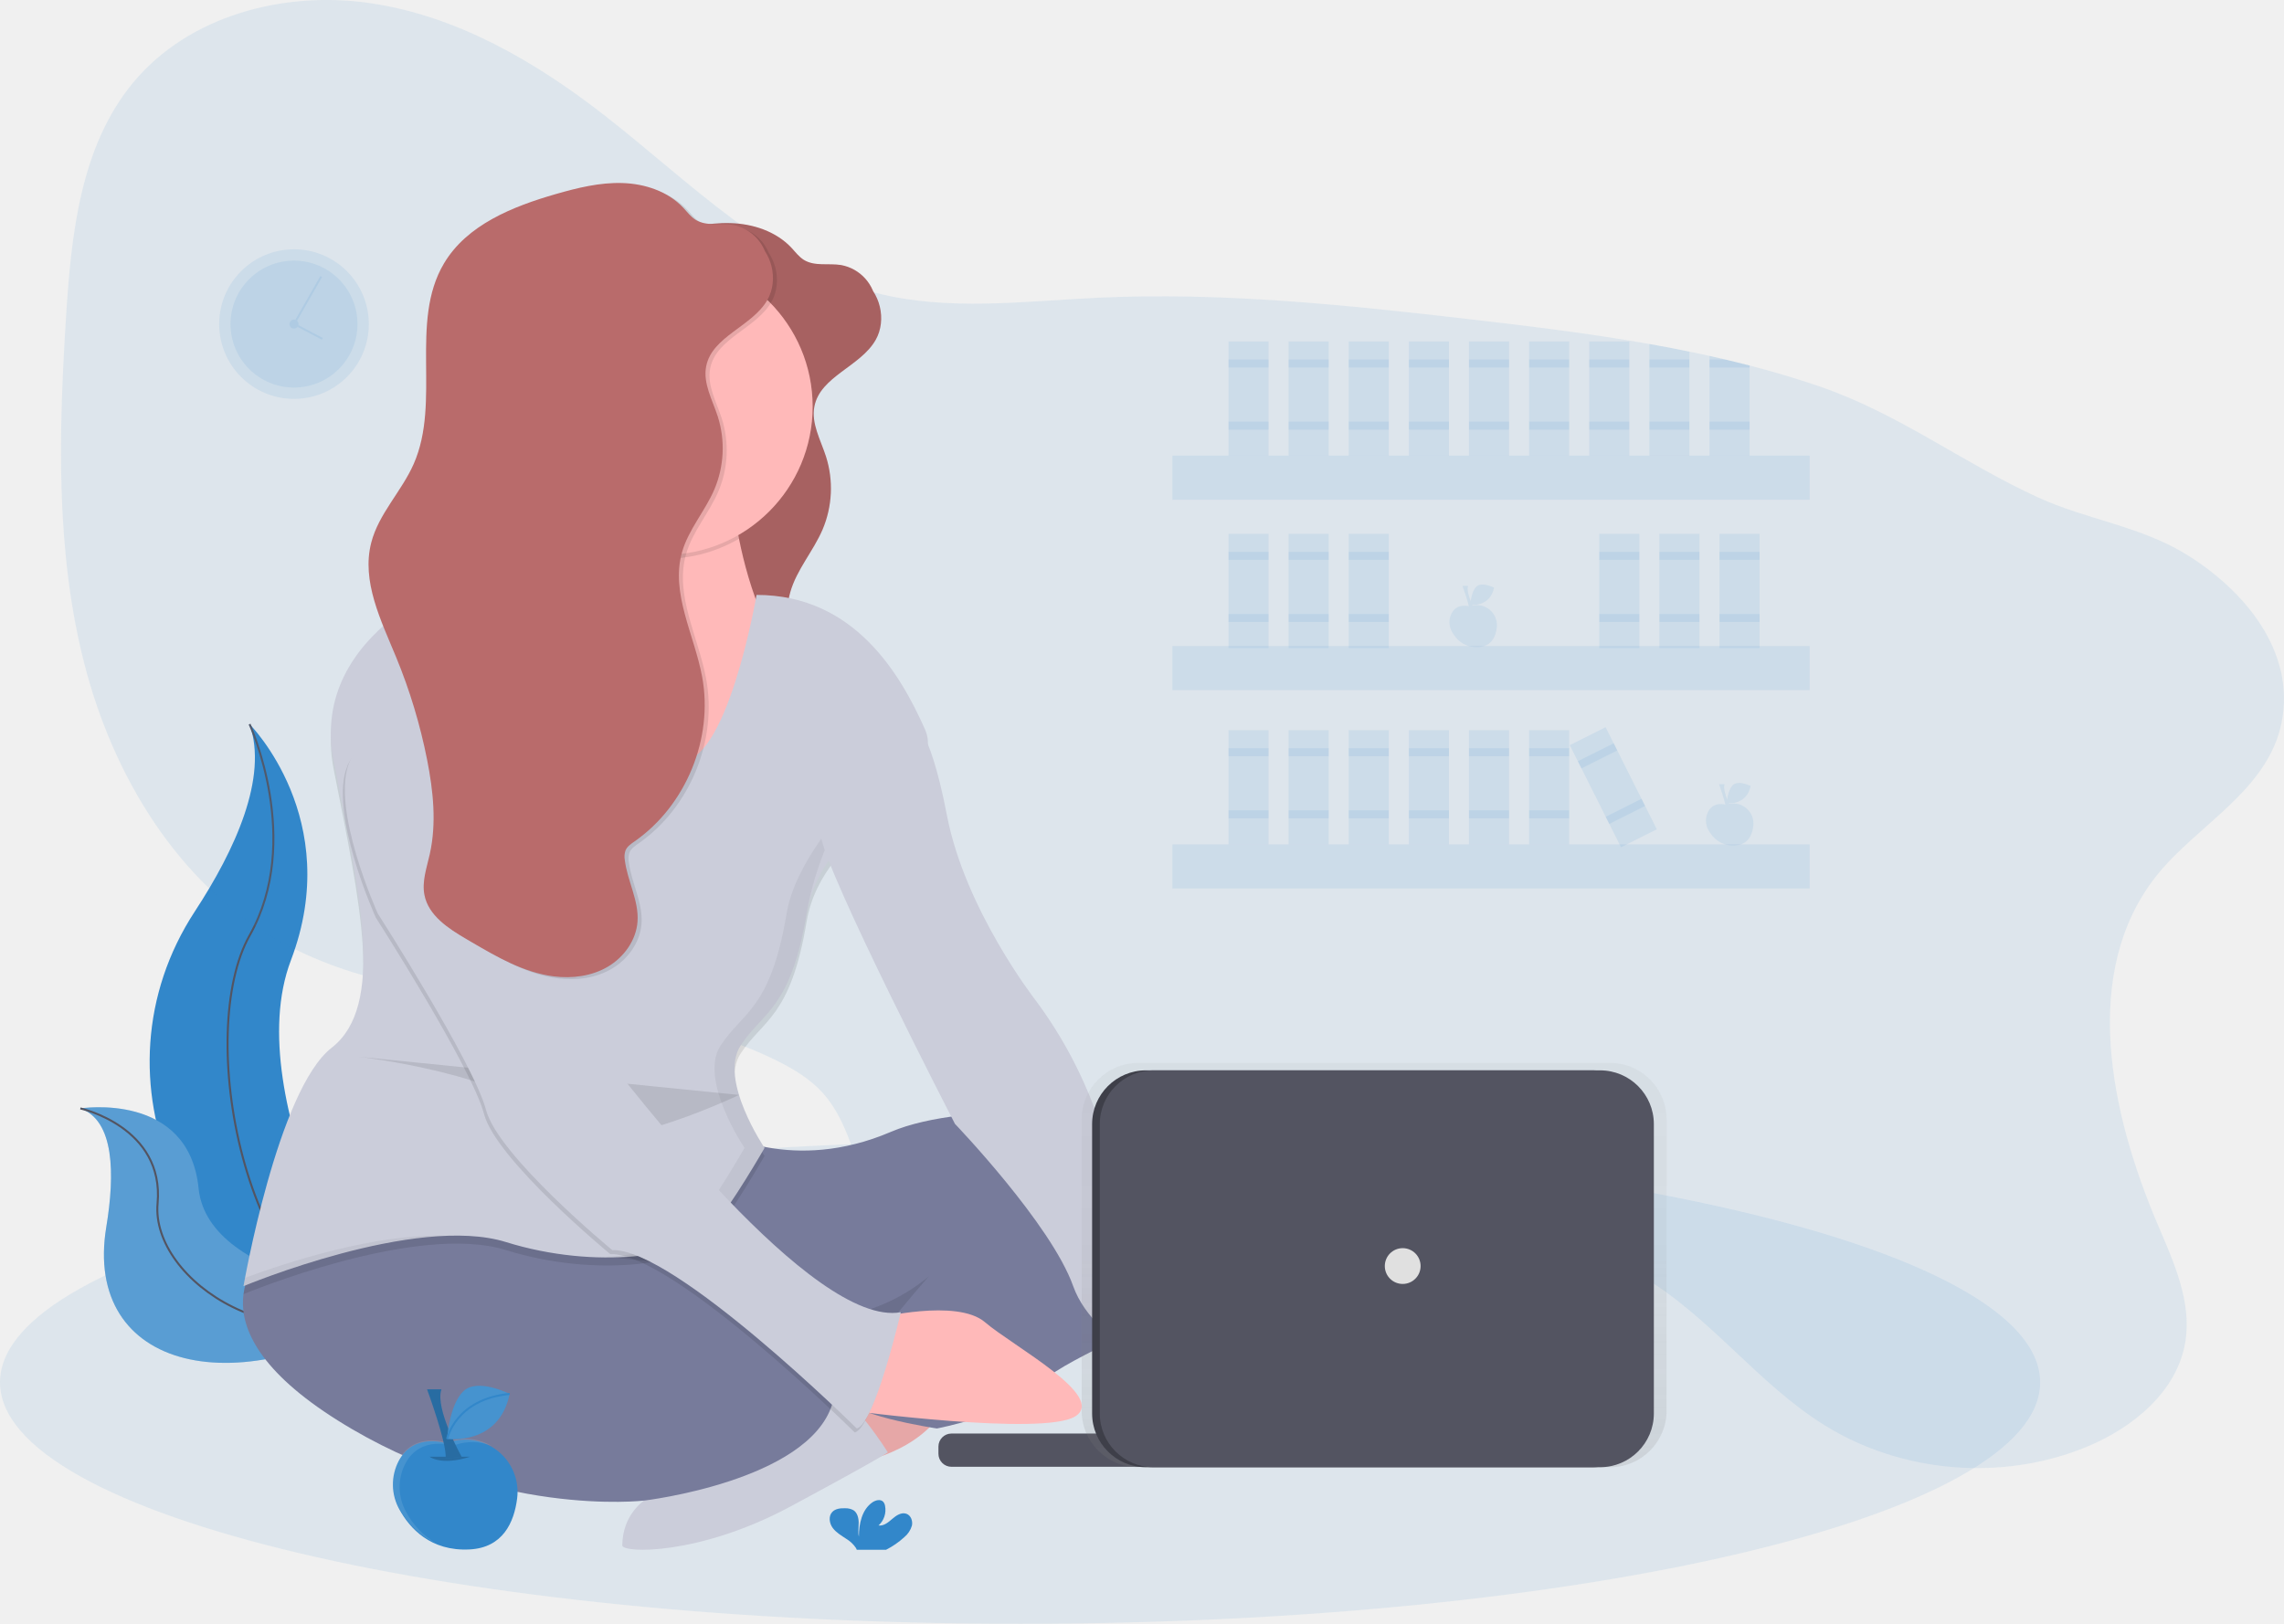
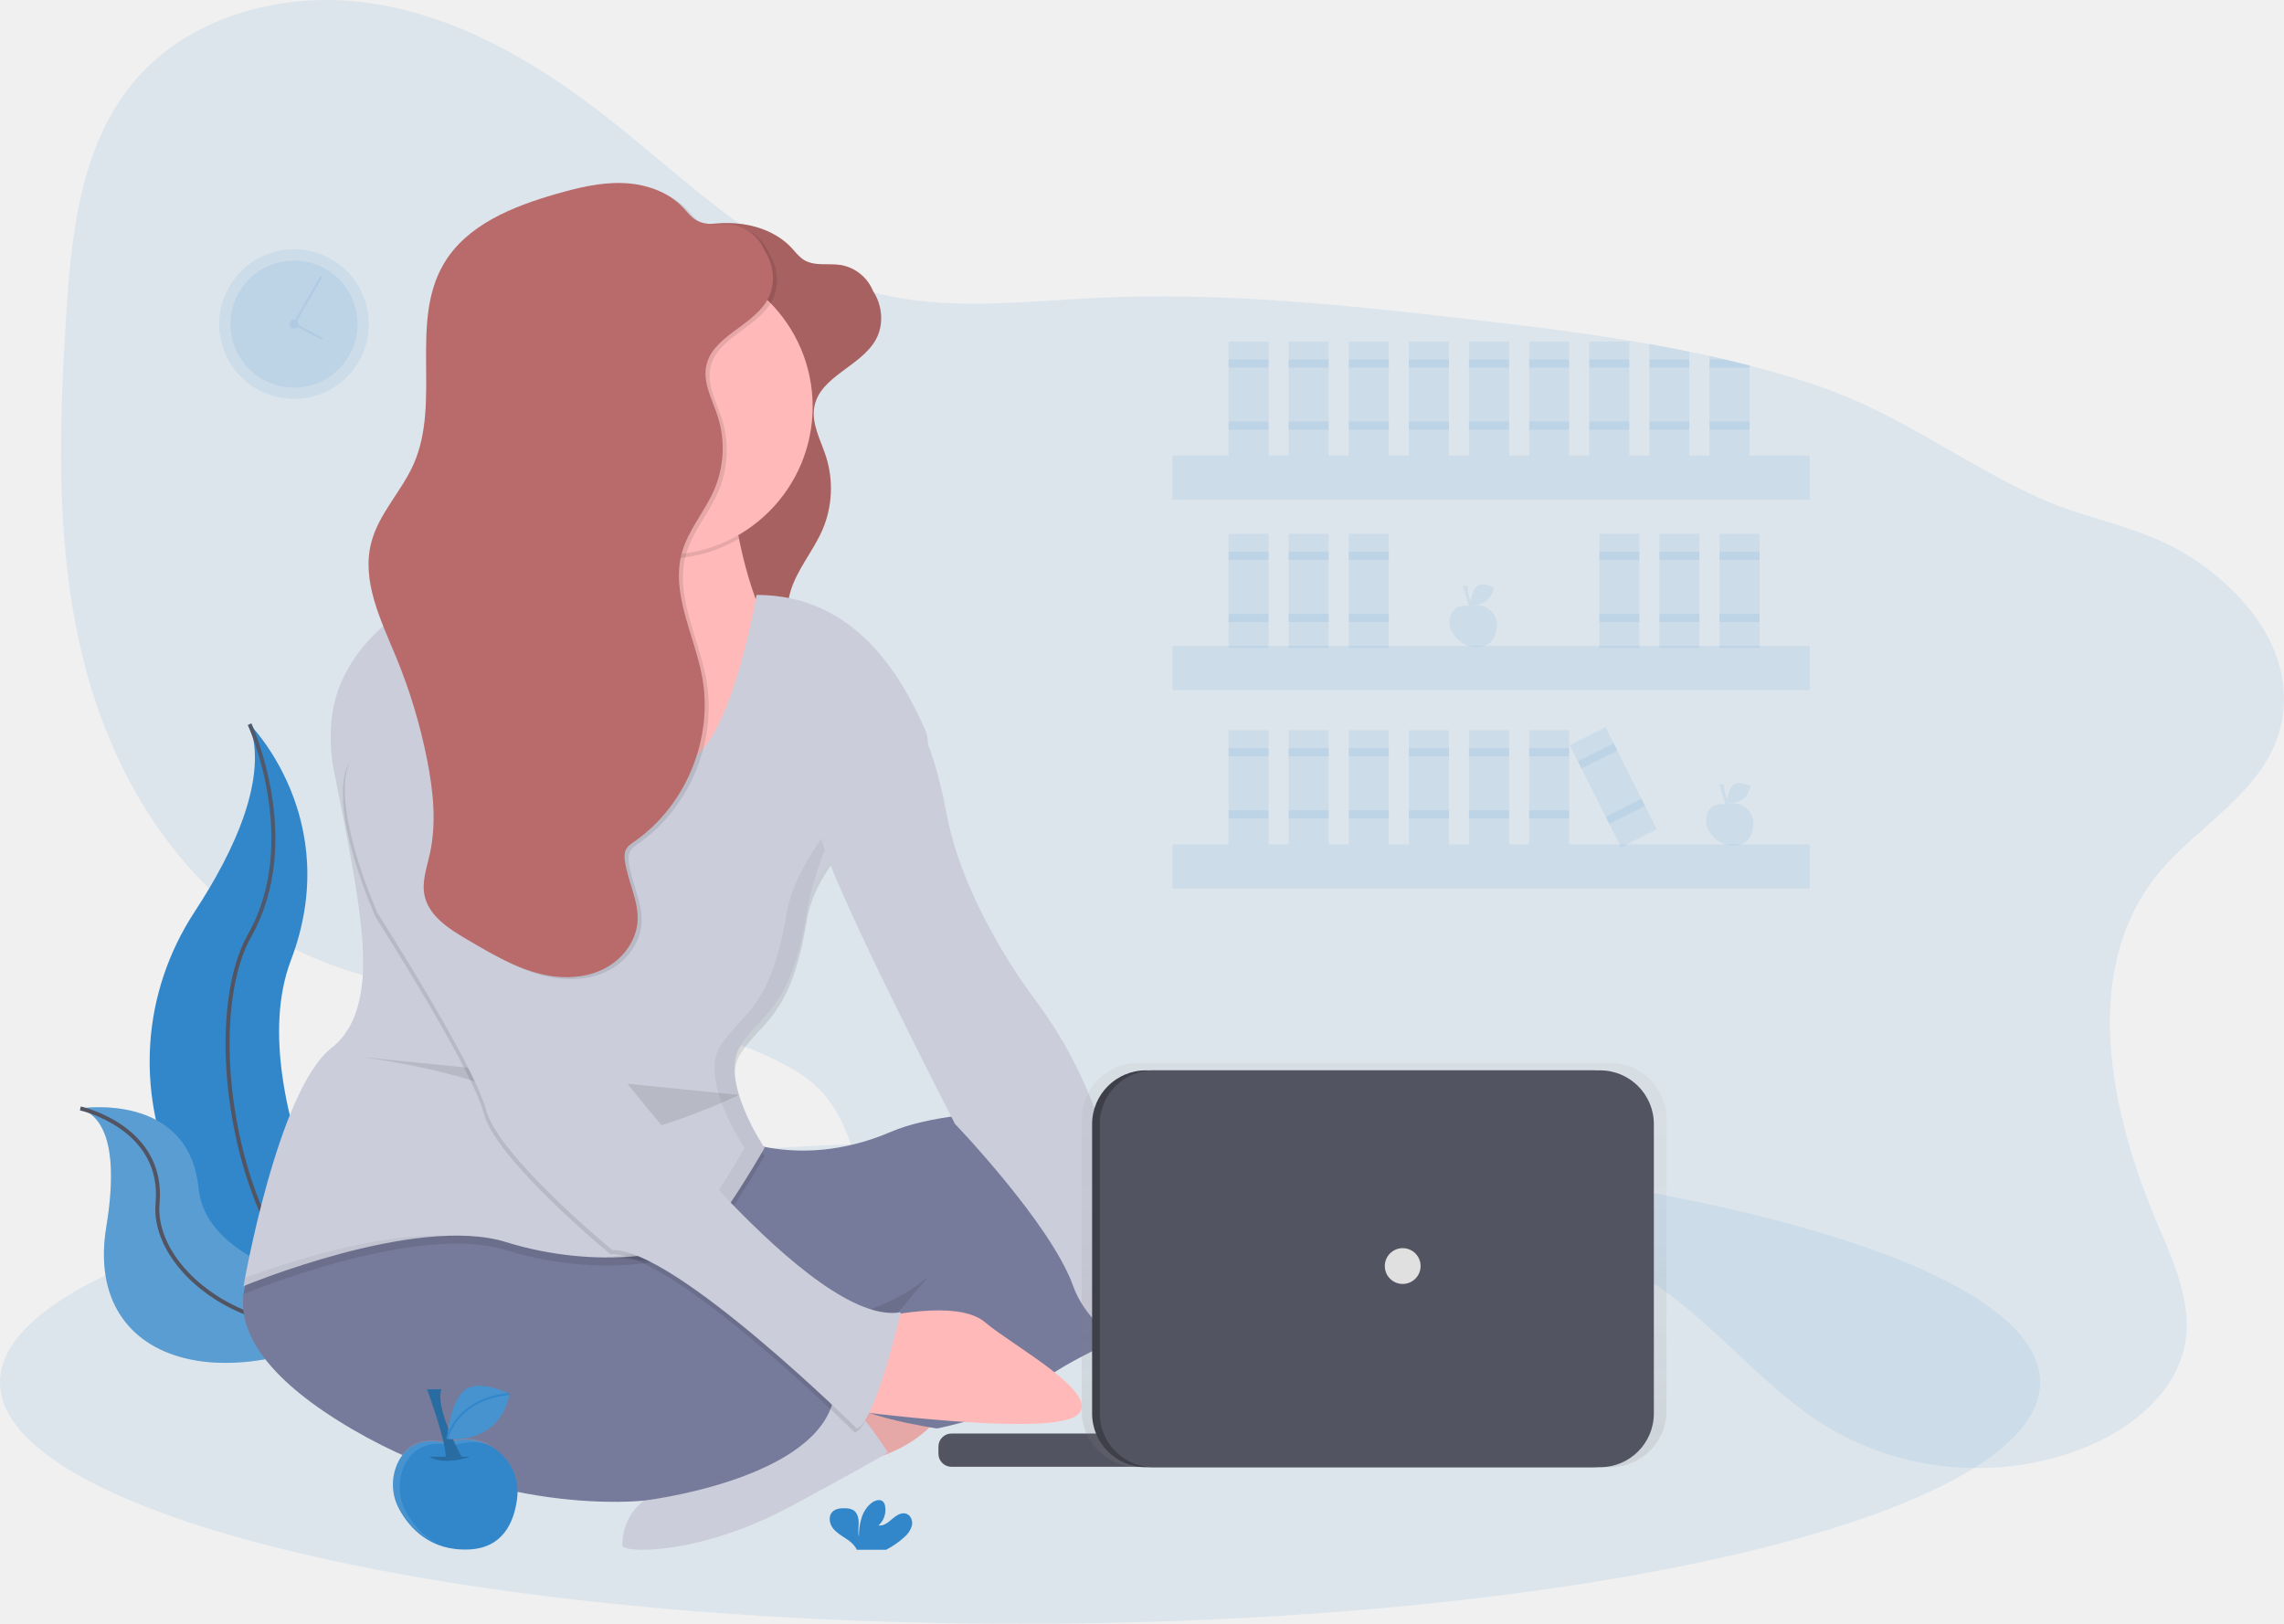
<svg xmlns="http://www.w3.org/2000/svg" id="95c6c890-4df0-4047-9b20-53c1698e0703" data-name="Layer 1" width="1139.67" height="810.43" viewBox="0 0 1139.67 810.43">
  <defs>
    <linearGradient id="27534bda-5ea1-4910-bcb7-b6f2fadd52ae" x1="685.66" y1="732.28" x2="685.66" y2="530.49" gradientUnits="userSpaceOnUse">
      <stop offset="0" stop-color="gray" stop-opacity="0.25" />
      <stop offset="0.54" stop-color="gray" stop-opacity="0.12" />
      <stop offset="1" stop-color="gray" stop-opacity="0.1" />
    </linearGradient>
  </defs>
  <ellipse cx="509" cy="689.93" rx="509" ry="120.5" fill="#3287ca" opacity="0.1" />
  <path d="M154.69,406.21S202.1,453.62,175.34,524s45.88,187.34,45.88,187.34-.78-.11-2.22-.37C121.63,693.76,73.24,582.4,127.39,499.66,147.52,468.9,164,432.82,154.69,406.21Z" transform="translate(-30.16 -44.79)" fill="#3287ca" />
-   <path d="M154.69,406.21s26.76,58.11,0,105.52S150.1,692.2,221.22,711.32" transform="translate(-30.16 -44.79)" fill="none" stroke="#535461" stroke-miterlimit="10" strokeWidth="2" />
+   <path d="M154.69,406.21s26.76,58.11,0,105.52S150.1,692.2,221.22,711.32" transform="translate(-30.16 -44.79)" fill="none" stroke="#535461" stroke-miterlimit="10" stroke-width="2" />
  <path d="M70.25,598s54.1-8.62,59,39.87,104,55.2,104,55.2-.65.44-1.86,1.24C149.63,748,71.41,728.49,83.2,657.17,87.58,630.65,87.23,604,70.25,598Z" transform="translate(-30.16 -44.79)" fill="#3287ca" />
  <path d="M70.25,598s54.1-8.62,59,39.87,104,55.2,104,55.2-.65.44-1.86,1.24C149.63,748,71.41,728.49,83.2,657.17,87.58,630.65,87.23,604,70.25,598Z" transform="translate(-30.16 -44.79)" fill="#f5f5f5" opacity="0.2" />
-   <path d="M70.25,598s42,9.22,38.54,47.4,62.36,84,124.51,47.67" transform="translate(-30.16 -44.79)" fill="none" stroke="#535461" stroke-miterlimit="10" strokeWidth="2" />
+   <path d="M70.25,598s42,9.22,38.54,47.4,62.36,84,124.51,47.67" transform="translate(-30.16 -44.79)" fill="none" stroke="#535461" stroke-miterlimit="10" stroke-width="2" />
  <path d="M1168.59,405.63c-6.95,34.06-42.63,51.14-62.62,76.55-37.67,47.89-23,117.84.9,173.86,8,18.76,17.08,38.61,13.69,58.72-4.13,24.6-26.08,42.58-49.13,52.12-42,17.37-92.3,13.23-130.91-10.79-33.36-20.75-57.26-54.51-91.19-74.32-56.79-33.15-129.07-20.63-190.74,2.21-43.62,16.15-91.32,37.17-134.67,20.28-30.5-11.88-51.59-40.8-63.08-71.45-5.54-14.8-9.57-30.82-20.16-42.55-6.3-7-14.52-11.93-22.93-16.1-76.88-38.12-174-17.7-248.63-60-50.42-28.55-82.71-82.4-97-138.56s-12.63-115-9-172.88c2.58-41.1,7.21-85,33.47-116.7C124.37,52.49,172,40,215.14,46.39s82.15,29.11,116.52,55.88c43,33.47,82.78,75.13,135.51,88.69,35.91,9.23,73.68,4.18,110.72,2.43,61.92-2.92,123.86,3.58,185.43,10.7,30,3.47,60.1,7.11,89.84,12.39q10,1.77,20,3.81,5,1,10,2.14c2.6.57,5.19,1.17,7.78,1.78q6.13,1.44,12.22,3c11.66,3,23.21,6.45,34.64,10.35,39.74,13.57,71.6,38.2,109.13,55.41,24.46,11.22,51.13,14.32,74.29,28.6C1149.75,339.19,1175.9,369.81,1168.59,405.63Z" transform="translate(-30.16 -44.79)" fill="#3287ca" opacity="0.1" />
  <path d="M636.3,688.77s41.1-3.26,52.93,10.88,54.06,46.56,36.63,53.78-111-21.61-111-21.61Z" transform="translate(-30.16 -44.79)" fill="#ffb9b9" />
  <path d="M467.33,196.56a21.43,21.43,0,0,0-17.48-19.49c-6.26-1-13.25.77-18.63-2.6-2.43-1.53-4.17-3.92-6.13-6-7.68-8.21-19.21-12-30.45-12.33s-22.32,2.39-33.12,5.5c-21.56,6.21-44.34,15.32-55.81,34.6-17.44,29.35-1.35,68.91-15.14,100.14-6,13.64-17.44,24.78-21.16,39.22-5,19.29,4.86,38.86,12.45,57.28a273.18,273.18,0,0,1,15.44,51.2c3.05,15.48,4.75,31.57,1.31,47-1.51,6.75-4,13.62-2.66,20.4,2,10.26,11.92,16.73,20.94,22l2.35,1.38c13,7.6,26.37,15.36,41.26,17.24,9.25,1.16,19-.12,27-4.85s14.09-13.17,14.77-22.46c.76-10.51-5.09-20.35-6.35-30.82a9.37,9.37,0,0,1,.35-4.72c.83-2,2.76-3.29,4.54-4.53,25.64-17.88,39.39-51.34,33.72-82.08-3.86-20.94-15.86-41.76-10.05-62.25,3.21-11.32,11.48-20.49,16.12-31.3a52.54,52.54,0,0,0,1.72-36.42c-2.65-8.26-7.45-16.51-5.8-25,2.91-15.08,23-19.89,30.59-33.25,5.63-9.94,2.3-24-7.2-30.32" transform="translate(-30.16 -44.79)" fill="#b96b6b" />
  <path d="M467.33,196.56a21.43,21.43,0,0,0-17.48-19.49c-6.26-1-13.25.77-18.63-2.6-2.43-1.53-4.17-3.92-6.13-6-7.68-8.21-19.21-12-30.45-12.33s-22.32,2.39-33.12,5.5c-21.56,6.21-44.34,15.32-55.81,34.6-17.44,29.35-1.35,68.91-15.14,100.14-6,13.64-17.44,24.78-21.16,39.22-5,19.29,4.86,38.86,12.45,57.28a273.18,273.18,0,0,1,15.44,51.2c3.05,15.48,4.75,31.57,1.31,47-1.51,6.75-4,13.62-2.66,20.4,2,10.26,11.92,16.73,20.94,22l2.35,1.38c13,7.6,26.37,15.36,41.26,17.24,9.25,1.16,19-.12,27-4.85s14.09-13.17,14.77-22.46c.76-10.51-5.09-20.35-6.35-30.82a9.37,9.37,0,0,1,.35-4.72c.83-2,2.76-3.29,4.54-4.53,25.64-17.88,39.39-51.34,33.72-82.08-3.86-20.94-15.86-41.76-10.05-62.25,3.21-11.32,11.48-20.49,16.12-31.3a52.54,52.54,0,0,0,1.72-36.42c-2.65-8.26-7.45-16.51-5.8-25,2.91-15.08,23-19.89,30.59-33.25,5.63-9.94,2.3-24-7.2-30.32" transform="translate(-30.16 -44.79)" opacity="0.1" />
  <polygon points="478.5 675.93 263.5 675.93 263.5 560.93 383.5 606.93 478.5 560.93 478.5 675.93" fill="#777b9b" />
  <polygon points="478.5 675.93 263.5 675.93 263.5 560.93 383.5 606.93 478.5 560.93 478.5 675.93" opacity="0.1" />
  <path d="M482.66,731.77s-39,9.32-43,26.4,23,15.53,23,15.53,38-7.77,43-38.83S482.66,731.77,482.66,731.77Z" transform="translate(-30.16 -44.79)" fill="#ffb9b9" />
  <path d="M482.66,731.77s-39,9.32-43,26.4,23,15.53,23,15.53,38-7.77,43-38.83S482.66,731.77,482.66,731.77Z" transform="translate(-30.16 -44.79)" opacity="0.1" />
  <path d="M377.93,783.83s-36.77,2.39-37.27,32.22c-.07,4,38.3,5.16,83.85-19.33s48.65-27.07,48.65-27.07-17.6-28.36-30-32.22S377.93,783.83,377.93,783.83Z" transform="translate(-30.16 -44.79)" fill="#cbcdda" />
  <path d="M162.66,669.71s-42,35,36,84,153,40,153,40,81.36-9.63,93.68-47.82-60.68-70.18-60.68-70.18-80,0-116-23S162.66,669.71,162.66,669.71Z" transform="translate(-30.16 -44.79)" fill="#777b9b" />
  <path d="M389.66,609.71s36,21,85,0c37.7-16.16,120.4-9.82,156.53-6,16.94,1.77,31.45,13.44,36.08,29.83,3.78,13.37,1,29.8-21.62,45.2-50,34-85,44-98,58s-50,21-50,21-47-7-47-17,43-59,43-59-63,58-128-20S389.66,609.71,389.66,609.71Z" transform="translate(-30.16 -44.79)" fill="#777b9b" />
  <path d="M371.66,468.71l-127-87s60.92-41.31,66.15-78.23a30,30,0,0,0-4.15-20.77c-25-40,88,0,88,0a236.25,236.25,0,0,0,4.25,31c4.91,24.35,15.27,56.78,36.75,73C472.66,414.71,371.66,468.71,371.66,468.71Z" transform="translate(-30.16 -44.79)" fill="#ffb9b9" />
  <path d="M398.91,313.67a74.06,74.06,0,0,1-88.1-10.19,30,30,0,0,0-4.15-20.77c-25-40,88,0,88,0A236.25,236.25,0,0,0,398.91,313.67Z" transform="translate(-30.16 -44.79)" opacity="0.1" />
  <circle cx="331.5" cy="202.93" r="74" fill="#ffb9b9" />
  <path d="M407.66,345.71s-15,88-40,83-103-93-103-93-81,27-68,93,26,122-1,143-44,119-44,119,86-36,131-22,91,7,102-6,27-41,27-41-23-34-12-51,25-18,33-66,71-65,59-92S456.66,345.71,407.66,345.71Z" transform="translate(-30.16 -44.79)" opacity="0.1" />
  <path d="M407.66,341.71s-15,88-40,83-103-93-103-93-81,27-68,93,26,122-1,143-44,119-44,119,86-36,131-22,91,7,102-6,27-41,27-41-23-34-12-51,25-18,33-66,71-65,59-92S456.66,341.71,407.66,341.71Z" transform="translate(-30.16 -44.79)" fill="#cbcdda" />
  <path d="M467.66,702.71s40-10,54,2,61,37,45,47-113-3-113-3Z" transform="translate(-30.16 -44.79)" fill="#ffb9b9" />
  <g opacity="0.05">
    <path d="M357.66,424.71a10.68,10.68,0,0,0,6.87-1c-27.78-10.72-99.87-92-99.87-92s-2.84.95-7.38,2.92C271.06,349.94,335.39,420.26,357.66,424.71Z" transform="translate(-30.16 -44.79)" />
    <path d="M481.66,408.71c27.58-10.61-51,44-59,92s-22,49-33,66,12,51,12,51-16,28-27,41c-6.3,7.45-24.09,12.91-46.59,13.6,27.14.86,49.38-5.09,56.59-13.6,11-13,27-41,27-41s-23-34-12-51,25-18,33-66S475.16,411.21,481.66,408.71Z" transform="translate(-30.16 -44.79)" />
    <path d="M152.43,682.54c-.51,2.67-.77,4.18-.77,4.18s55.92-23.41,101.18-25.13C217.91,660.14,172.77,675,152.43,682.54Z" transform="translate(-30.16 -44.79)" />
  </g>
  <path d="M484.66,403.71s9,1,18,48,44,92,44,92a217.87,217.87,0,0,1,32,61c12,36,65.5,83.5,84.5,85.5,0,0-36.5,36.5-32.5,46.5s-4,0-4,0-50-19-61-50-59-81-59-81-64-124-67-144S484.66,403.71,484.66,403.71Z" transform="translate(-30.16 -44.79)" fill="#cbcdda" />
  <path d="M209.16,572.21s77,9,94,33,95.75-13.94,95.75-13.94" transform="translate(-30.16 -44.79)" opacity="0.1" />
  <path d="M284.66,435.71s33,121,45,136,105,138,149,130c0,0-13,56-22,58,0,0-91-90-122-89,0,0-57-47-63-70s-54-98-54-98-24-53-14-76S266.66,413.71,284.66,435.71Z" transform="translate(-30.16 -44.79)" opacity="0.1" />
  <path d="M285.66,433.71s33,121,45,136,105,138,149,130c0,0-13,56-22,58,0,0-91-90-122-89,0,0-57-47-63-70s-54-98-54-98-24-53-14-76S267.66,411.71,285.66,433.71Z" transform="translate(-30.16 -44.79)" fill="#cbcdda" />
  <path d="M415.33,177.56a21.43,21.43,0,0,0-17.48-19.49c-6.26-1-13.25.77-18.63-2.6-2.43-1.53-4.17-3.92-6.13-6-7.68-8.21-19.21-12-30.45-12.33s-22.32,2.39-33.12,5.5c-21.56,6.21-44.34,15.32-55.81,34.6-17.44,29.35-1.35,68.91-15.14,100.14-6,13.64-17.44,24.78-21.16,39.22-5,19.29,4.86,38.86,12.45,57.28a273.18,273.18,0,0,1,15.44,51.2c3.05,15.48,4.75,31.57,1.31,47-1.51,6.75-4,13.62-2.66,20.4,2,10.26,11.92,16.73,20.94,22l2.35,1.38c13,7.6,26.37,15.36,41.26,17.24,9.25,1.16,19-.12,27-4.85s14.09-13.17,14.77-22.46c.76-10.51-5.09-20.35-6.35-30.82a9.37,9.37,0,0,1,.35-4.72c.83-2,2.76-3.29,4.54-4.53,25.64-17.88,39.39-51.34,33.72-82.08-3.86-20.94-15.86-41.76-10.05-62.25,3.21-11.32,11.48-20.49,16.12-31.3a52.54,52.54,0,0,0,1.72-36.42c-2.65-8.26-7.45-16.51-5.8-25,2.91-15.08,23-19.89,30.59-33.25,5.63-9.94,2.3-24-7.2-30.32" transform="translate(-30.16 -44.79)" opacity="0.1" />
  <path d="M413.33,176.56a21.43,21.43,0,0,0-17.48-19.49c-6.26-1-13.25.77-18.63-2.6-2.43-1.53-4.17-3.92-6.13-6-7.68-8.21-19.21-12-30.45-12.33s-22.32,2.39-33.12,5.5c-21.56,6.21-44.34,15.32-55.81,34.6-17.44,29.35-1.35,68.91-15.14,100.14-6,13.64-17.44,24.78-21.16,39.22-5,19.29,4.86,38.86,12.45,57.28a273.18,273.18,0,0,1,15.44,51.2c3.05,15.48,4.75,31.57,1.31,47-1.51,6.75-4,13.62-2.66,20.4,2,10.26,11.92,16.73,20.94,22l2.35,1.38c13,7.6,26.37,15.36,41.26,17.24,9.25,1.16,19-.12,27-4.85s14.09-13.17,14.77-22.46c.76-10.51-5.09-20.35-6.35-30.82a9.37,9.37,0,0,1,.35-4.72c.83-2,2.76-3.29,4.54-4.53,25.64-17.88,39.39-51.34,33.72-82.08-3.86-20.94-15.86-41.76-10.05-62.25,3.21-11.32,11.48-20.49,16.12-31.3a52.54,52.54,0,0,0,1.72-36.42c-2.65-8.26-7.45-16.51-5.8-25,2.91-15.08,23-19.89,30.59-33.25,5.63-9.94,2.3-24-7.2-30.32" transform="translate(-30.16 -44.79)" fill="#b96b6b" />
  <path d="M481.36,812a11.67,11.67,0,0,0,3.83-5.78c.5-2.3-.48-5.05-2.68-5.89-2.46-.94-5.09.76-7.08,2.49s-4.28,3.69-6.89,3.32a10.48,10.48,0,0,0,3.24-9.81,4.1,4.1,0,0,0-.9-2c-1.37-1.46-3.84-.83-5.48.32-5.2,3.66-6.65,10.72-6.68,17.08-.52-2.29-.08-4.68-.1-7s-.66-5-2.64-6.22a8,8,0,0,0-4-.95c-2.34-.09-4.94.15-6.54,1.86-2,2.12-1.47,5.69.26,8s4.35,3.8,6.77,5.42a15,15,0,0,1,4.84,4.61,4.57,4.57,0,0,1,.36.82H472.3A40.83,40.83,0,0,0,481.36,812Z" transform="translate(-30.16 -44.79)" fill="#3287ca" />
  <rect x="585" y="227.43" width="318" height="22" fill="#3287ca" opacity="0.1" />
  <rect x="585" y="322.43" width="318" height="22" fill="#3287ca" opacity="0.1" />
  <rect x="585" y="421.43" width="318" height="22" fill="#3287ca" opacity="0.1" />
  <rect x="613" y="170.43" width="20" height="57" fill="#3287ca" opacity="0.1" />
  <rect x="613" y="179.43" width="20" height="4" fill="#3287ca" opacity="0.1" />
  <rect x="613" y="210.43" width="20" height="4" fill="#3287ca" opacity="0.1" />
  <rect x="643" y="170.43" width="20" height="57" fill="#3287ca" opacity="0.1" />
  <rect x="643" y="179.43" width="20" height="4" fill="#3287ca" opacity="0.1" />
  <rect x="643" y="210.43" width="20" height="4" fill="#3287ca" opacity="0.1" />
  <rect x="673" y="170.43" width="20" height="57" fill="#3287ca" opacity="0.1" />
  <rect x="673" y="179.43" width="20" height="4" fill="#3287ca" opacity="0.1" />
  <rect x="673" y="210.43" width="20" height="4" fill="#3287ca" opacity="0.1" />
  <rect x="703" y="170.43" width="20" height="57" fill="#3287ca" opacity="0.1" />
  <rect x="703" y="179.43" width="20" height="4" fill="#3287ca" opacity="0.1" />
  <rect x="703" y="210.43" width="20" height="4" fill="#3287ca" opacity="0.1" />
  <rect x="733" y="170.43" width="20" height="57" fill="#3287ca" opacity="0.1" />
  <rect x="733" y="179.43" width="20" height="4" fill="#3287ca" opacity="0.1" />
  <rect x="733" y="210.43" width="20" height="4" fill="#3287ca" opacity="0.1" />
  <rect x="763" y="170.43" width="20" height="57" fill="#3287ca" opacity="0.1" />
  <rect x="763" y="179.43" width="20" height="4" fill="#3287ca" opacity="0.1" />
  <rect x="763" y="210.43" width="20" height="4" fill="#3287ca" opacity="0.1" />
  <rect x="793" y="170.43" width="20" height="57" fill="#3287ca" opacity="0.1" />
  <rect x="793" y="179.43" width="20" height="4" fill="#3287ca" opacity="0.1" />
  <rect x="793" y="210.43" width="20" height="4" fill="#3287ca" opacity="0.1" />
  <rect x="825.16" y="409.21" width="20" height="57" transform="translate(-137.76 375.95) rotate(-26.63)" fill="#3287ca" opacity="0.1" />
  <rect x="817.32" y="420.07" width="20" height="4" transform="translate(-131.58 370.77) rotate(-26.63)" fill="#3287ca" opacity="0.1" />
  <rect x="831.21" y="447.78" width="20" height="4" transform="translate(-142.53 379.94) rotate(-26.63)" fill="#3287ca" opacity="0.1" />
  <rect x="613" y="266.43" width="20" height="57" fill="#3287ca" opacity="0.1" />
  <rect x="613" y="275.43" width="20" height="4" fill="#3287ca" opacity="0.1" />
  <rect x="613" y="306.43" width="20" height="4" fill="#3287ca" opacity="0.1" />
  <rect x="643" y="266.43" width="20" height="57" fill="#3287ca" opacity="0.1" />
  <rect x="643" y="275.43" width="20" height="4" fill="#3287ca" opacity="0.1" />
  <rect x="643" y="306.43" width="20" height="4" fill="#3287ca" opacity="0.1" />
  <rect x="673" y="266.43" width="20" height="57" fill="#3287ca" opacity="0.1" />
  <rect x="673" y="275.43" width="20" height="4" fill="#3287ca" opacity="0.1" />
  <rect x="673" y="306.43" width="20" height="4" fill="#3287ca" opacity="0.1" />
  <rect x="798" y="266.43" width="20" height="57" fill="#3287ca" opacity="0.1" />
  <rect x="798" y="275.43" width="20" height="4" fill="#3287ca" opacity="0.1" />
  <rect x="798" y="306.43" width="20" height="4" fill="#3287ca" opacity="0.1" />
  <rect x="828" y="266.43" width="20" height="57" fill="#3287ca" opacity="0.1" />
  <rect x="828" y="275.43" width="20" height="4" fill="#3287ca" opacity="0.1" />
  <rect x="828" y="306.43" width="20" height="4" fill="#3287ca" opacity="0.1" />
  <rect x="858" y="266.43" width="20" height="57" fill="#3287ca" opacity="0.1" />
  <rect x="858" y="275.43" width="20" height="4" fill="#3287ca" opacity="0.1" />
  <rect x="858" y="306.43" width="20" height="4" fill="#3287ca" opacity="0.1" />
  <rect x="613" y="364.43" width="20" height="57" fill="#3287ca" opacity="0.1" />
  <rect x="613" y="373.43" width="20" height="4" fill="#3287ca" opacity="0.1" />
  <rect x="613" y="404.43" width="20" height="4" fill="#3287ca" opacity="0.1" />
  <rect x="643" y="364.43" width="20" height="57" fill="#3287ca" opacity="0.1" />
  <rect x="643" y="373.43" width="20" height="4" fill="#3287ca" opacity="0.1" />
  <rect x="643" y="404.43" width="20" height="4" fill="#3287ca" opacity="0.1" />
  <rect x="673" y="364.43" width="20" height="57" fill="#3287ca" opacity="0.1" />
  <rect x="673" y="373.43" width="20" height="4" fill="#3287ca" opacity="0.1" />
  <rect x="673" y="404.43" width="20" height="4" fill="#3287ca" opacity="0.1" />
  <rect x="703" y="364.43" width="20" height="57" fill="#3287ca" opacity="0.1" />
  <rect x="703" y="373.43" width="20" height="4" fill="#3287ca" opacity="0.1" />
  <rect x="703" y="404.43" width="20" height="4" fill="#3287ca" opacity="0.1" />
  <rect x="733" y="364.43" width="20" height="57" fill="#3287ca" opacity="0.1" />
  <rect x="733" y="373.43" width="20" height="4" fill="#3287ca" opacity="0.1" />
  <rect x="733" y="404.43" width="20" height="4" fill="#3287ca" opacity="0.1" />
  <rect x="763" y="364.43" width="20" height="57" fill="#3287ca" opacity="0.1" />
  <rect x="763" y="373.43" width="20" height="4" fill="#3287ca" opacity="0.1" />
  <rect x="763" y="404.43" width="20" height="4" fill="#3287ca" opacity="0.1" />
  <path d="M873.16,220.29v51.92h-20V216.48Q863.2,218.25,873.16,220.29Z" transform="translate(-30.16 -44.79)" fill="#3287ca" opacity="0.1" />
  <rect x="823" y="179.43" width="20" height="4" fill="#3287ca" opacity="0.1" />
  <rect x="823" y="210.43" width="20" height="4" fill="#3287ca" opacity="0.1" />
  <path d="M903.16,227.23v45h-20V222.43c2.6.57,5.19,1.17,7.78,1.78Q897.08,225.65,903.16,227.23Z" transform="translate(-30.16 -44.79)" fill="#3287ca" opacity="0.1" />
  <path d="M903.16,227.23v1h-20v-4h7.78Q897.08,225.65,903.16,227.23Z" transform="translate(-30.16 -44.79)" fill="#3287ca" opacity="0.1" />
  <rect x="853" y="210.43" width="20" height="4" fill="#3287ca" opacity="0.1" />
  <circle cx="146.7" cy="161.75" r="37.33" fill="#3287ca" opacity="0.1" />
  <circle cx="146.7" cy="161.75" r="31.68" fill="#3287ca" opacity="0.1" />
  <circle cx="146.7" cy="161.75" r="2.26" fill="#3287ca" opacity="0.1" />
  <line x1="160.28" y1="138" x2="147.82" y2="159.8" fill="none" stroke="#3287ca" stroke-miterlimit="10" opacity="0.1" />
  <line x1="160.84" y1="169.11" x2="148.74" y2="162.74" fill="none" stroke="#3287ca" stroke-miterlimit="10" opacity="0.1" />
  <rect x="468.26" y="715.48" width="117.43" height="16.59" rx="6.5" ry="6.5" fill="#535461" />
  <g opacity="0.7">
    <rect x="539.73" y="530.49" width="291.85" height="201.8" rx="28.22" ry="28.22" fill="url(#27534bda-5ea1-4910-bcb7-b6f2fadd52ae)" />
  </g>
  <rect x="544.94" y="534.21" width="276.47" height="198.07" rx="26.84" ry="26.84" fill="#3e3f49" />
  <rect x="548.77" y="534.21" width="276.47" height="198.07" rx="26.84" ry="26.84" fill="#535461" />
  <circle cx="699.92" cy="631.88" r="8.93" fill="#e0e0e0" />
  <path d="M252.72,765.12s-15.88-5.38-23.52,8.61a25.52,25.52,0,0,0,.34,24.57c5,9.07,15.36,20.85,35,19.8,16.62-.89,22.15-13.57,23.65-25.37a26.06,26.06,0,0,0-34.61-27.9Z" transform="translate(-30.16 -44.79)" fill="#3287ca" />
  <path d="M232.9,799.56a25.52,25.52,0,0,1-.34-24.57c7.64-14,23.52-8.61,23.52-8.61l.81-.29a25.83,25.83,0,0,1,18.66.42,25.84,25.84,0,0,0-22-2.1l-.81.29s-15.88-5.38-23.52,8.61a25.52,25.52,0,0,0,.34,24.57c3.31,6,8.92,13.11,18,17A39.35,39.35,0,0,1,232.9,799.56Z" transform="translate(-30.16 -44.79)" fill="#fff" opacity="0.1" />
  <path d="M244.52,771.85s5.89,4.63,20.18,0" transform="translate(-30.16 -44.79)" opacity="0.2" />
  <path d="M243.26,738.21s10.09,27.33,9.25,34.48l8-.84s-13.46-24-10.09-33.64Z" transform="translate(-30.16 -44.79)" fill="#3287ca" />
  <path d="M243.26,738.21s10.09,27.33,9.25,34.48l8-.84s-13.46-24-10.09-33.64Z" transform="translate(-30.16 -44.79)" opacity="0.2" />
  <path d="M284.45,740.5s-15.88-8.12-23-1.41-8.2,23.86-8.2,23.86S279.16,766.51,284.45,740.5Z" transform="translate(-30.16 -44.79)" fill="#3287ca" />
  <path d="M284.45,740.5s-15.88-8.12-23-1.41-8.2,23.86-8.2,23.86S279.16,766.51,284.45,740.5Z" transform="translate(-30.16 -44.79)" fill="#fff" opacity="0.1" />
  <path d="M253.26,762.95s4.17-19.91,31.19-22.45" transform="translate(-30.16 -44.79)" fill="none" stroke="#3287ca" stroke-miterlimit="10" />
  <g opacity="0.1">
    <path d="M763.55,347.49s-6.06-2.06-9,3.29a9.75,9.75,0,0,0,.13,9.38c1.92,3.46,5.87,8,13.35,7.56,6.35-.34,8.46-5.18,9-9.69a10,10,0,0,0-13.22-10.66Z" transform="translate(-30.16 -44.79)" fill="#3287ca" />
    <path d="M756,360.65a9.75,9.75,0,0,1-.13-9.38c2.92-5.34,9-3.29,9-3.29l.31-.11a9.87,9.87,0,0,1,7.13.16,9.87,9.87,0,0,0-8.41-.8l-.31.11s-6.06-2.06-9,3.29a9.75,9.75,0,0,0,.13,9.38,14.57,14.57,0,0,0,6.86,6.49A15,15,0,0,1,756,360.65Z" transform="translate(-30.16 -44.79)" fill="#3287ca" opacity="0.1" />
    <path d="M760.42,350.06s2.25,1.77,7.71,0" transform="translate(-30.16 -44.79)" fill="#3287ca" opacity="0.2" />
    <path d="M759.93,337.21s3.85,10.44,3.53,13.17l3.05-.32s-5.14-9.15-3.85-12.85Z" transform="translate(-30.16 -44.79)" fill="#3287ca" />
    <path d="M759.93,337.21s3.85,10.44,3.53,13.17l3.05-.32s-5.14-9.15-3.85-12.85Z" transform="translate(-30.16 -44.79)" fill="#3287ca" opacity="0.2" />
    <path d="M775.67,338.09s-6.07-3.1-8.78-.54-3.13,9.11-3.13,9.11S773.65,348,775.67,338.09Z" transform="translate(-30.16 -44.79)" fill="#3287ca" />
    <path d="M775.67,338.09s-6.07-3.1-8.78-.54-3.13,9.11-3.13,9.11S773.65,348,775.67,338.09Z" transform="translate(-30.16 -44.79)" fill="#3287ca" opacity="0.1" />
    <path d="M763.75,346.66s1.59-7.6,11.91-8.58" transform="translate(-30.16 -44.79)" fill="#3287ca" />
  </g>
  <g opacity="0.1">
    <path d="M891.55,446.49s-6.06-2.06-9,3.29a9.75,9.75,0,0,0,.13,9.38c1.92,3.46,5.87,8,13.35,7.56,6.35-.34,8.46-5.18,9-9.69a10,10,0,0,0-13.22-10.66Z" transform="translate(-30.16 -44.79)" fill="#3287ca" />
    <path d="M884,459.65a9.75,9.75,0,0,1-.13-9.38c2.92-5.34,9-3.29,9-3.29l.31-.11a9.87,9.87,0,0,1,7.13.16,9.87,9.87,0,0,0-8.41-.8l-.31.11s-6.06-2.06-9,3.29a9.75,9.75,0,0,0,.13,9.38,14.57,14.57,0,0,0,6.86,6.49A15,15,0,0,1,884,459.65Z" transform="translate(-30.16 -44.79)" fill="#3287ca" opacity="0.1" />
    <path d="M888.42,449.06s2.25,1.77,7.71,0" transform="translate(-30.16 -44.79)" fill="#3287ca" opacity="0.2" />
    <path d="M887.93,436.21s3.85,10.44,3.53,13.17l3.05-.32s-5.14-9.15-3.85-12.85Z" transform="translate(-30.16 -44.79)" fill="#3287ca" />
    <path d="M887.93,436.21s3.85,10.44,3.53,13.17l3.05-.32s-5.14-9.15-3.85-12.85Z" transform="translate(-30.16 -44.79)" fill="#3287ca" opacity="0.2" />
    <path d="M903.67,437.09s-6.07-3.1-8.78-.54-3.13,9.11-3.13,9.11S901.65,447,903.67,437.09Z" transform="translate(-30.16 -44.79)" fill="#3287ca" />
    <path d="M903.67,437.09s-6.07-3.1-8.78-.54-3.13,9.11-3.13,9.11S901.65,447,903.67,437.09Z" transform="translate(-30.16 -44.79)" fill="#3287ca" opacity="0.1" />
    <path d="M891.75,445.66s1.59-7.6,11.91-8.58" transform="translate(-30.16 -44.79)" fill="#3287ca" />
  </g>
</svg>
